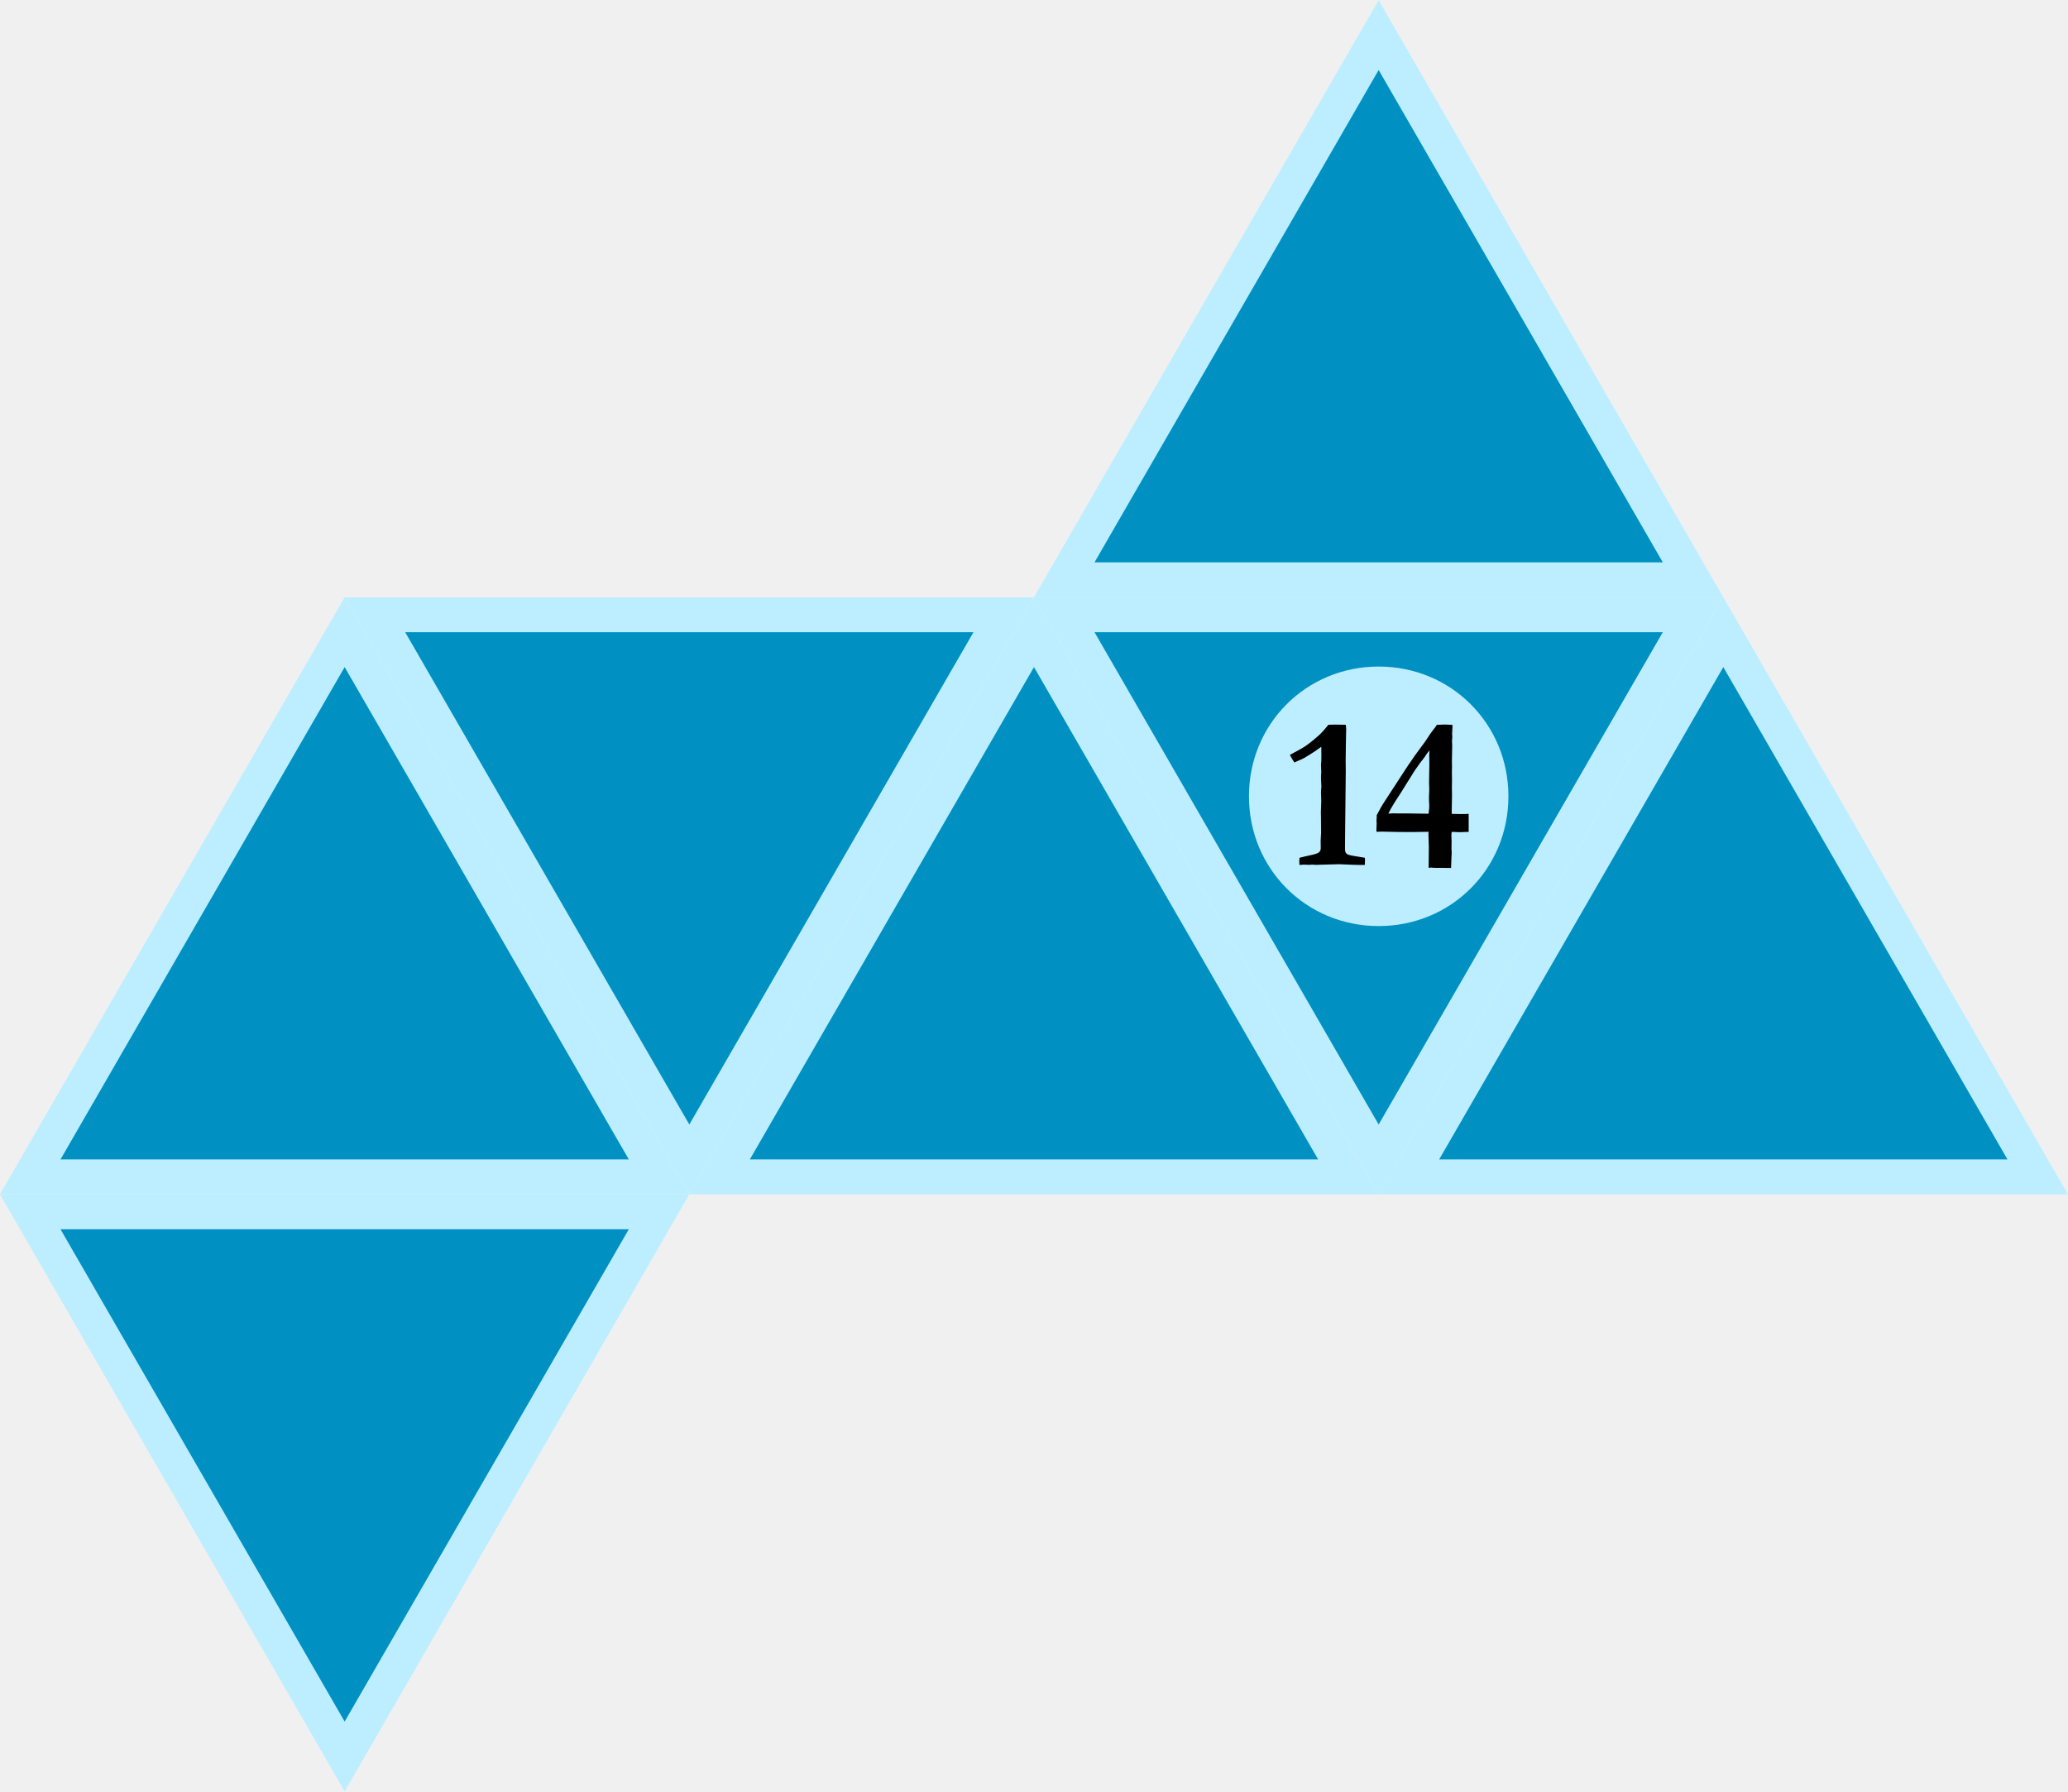
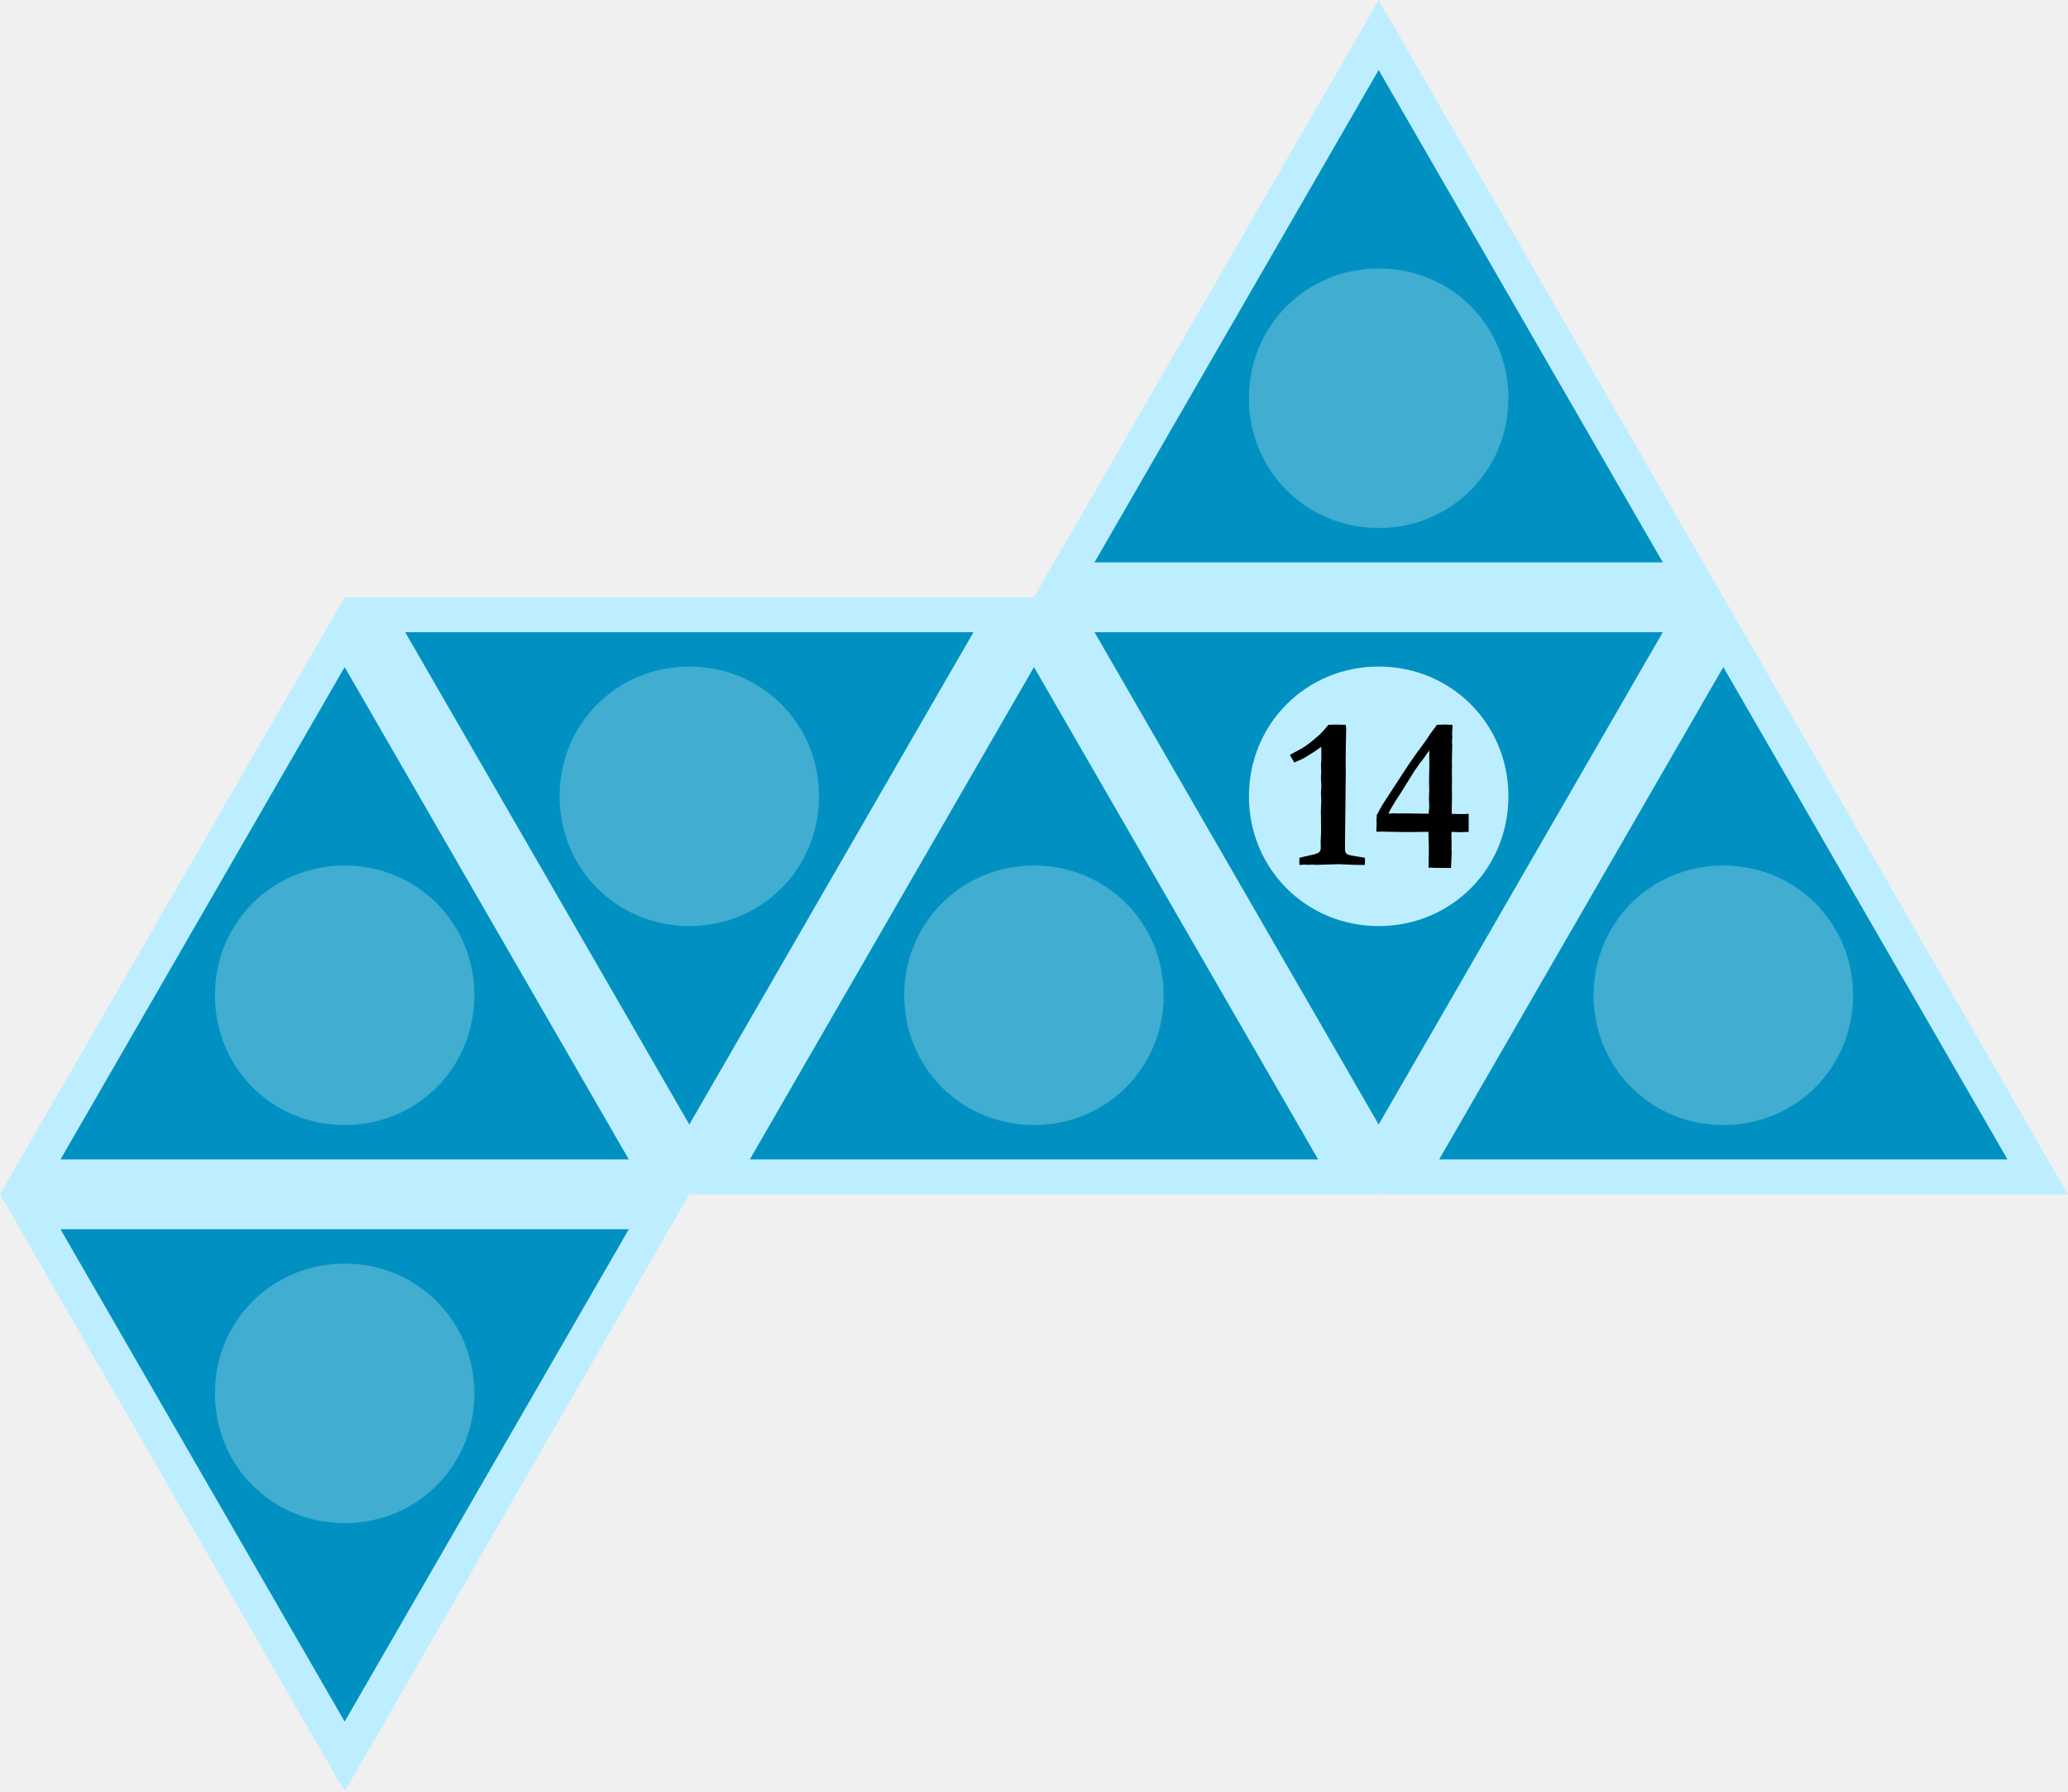
<svg xmlns="http://www.w3.org/2000/svg" width="2.362in" height="2.046in" viewBox="0 0 60 51.962" version="1.1" id="svg1">
-   <defs id="defs1" />
+   <defs id="defs1">
+     </defs>
  <g id="layer11" style="display:inline" transform="translate(-403.2803,-128.4366)">
    <path style="fill:#bdeeff;stroke:none;stroke-width:0.133;stroke-linecap:butt" id="path726" d="m 183.986,124.221 7.578,13.126 -15.157,0 z" transform="matrix(1.319535,0,0,-1.319535,200.504,326.9918)" />
    <path style="fill:#bdeeff;stroke:none;stroke-width:0.133;stroke-linecap:butt" id="path727" d="m 183.986,124.221 7.578,13.126 -15.157,0 z" transform="matrix(1.319535,0,0,-1.319535,180.504,326.9918)" />
    <path style="fill:#bdeeff;stroke:none;stroke-width:0.133;stroke-linecap:butt" id="path728" d="m 183.986,124.221 7.578,13.126 -15.157,0 z" transform="matrix(1.319535,0,0,-1.319535,170.504,344.3123)" />
    <path style="fill:#bdeeff;stroke:none;stroke-width:0.133;stroke-linecap:butt" id="path729" d="m 183.986,124.221 7.578,13.126 -15.157,0 z" transform="matrix(1.319535,0,0,1.319535,190.504,-18.15706)" />
    <path style="fill:#bdeeff;stroke:none;stroke-width:0.133;stroke-linecap:butt" id="path730" d="m 183.986,124.221 7.578,13.126 -15.157,0 z" transform="matrix(1.319535,0,0,1.319535,170.504,-18.15706)" />
    <path style="fill:#bdeeff;stroke:none;stroke-width:0.133;stroke-linecap:butt" id="path731" d="m 183.986,124.221 7.578,13.126 -15.157,0 z" transform="matrix(1.319535,0,0,1.319535,210.504,-18.15706)" />
    <path style="fill:#bdeeff;stroke:none;stroke-width:0.133;stroke-linecap:butt" id="path732" d="m 183.986,124.221 7.578,13.126 -15.157,0 z" transform="matrix(1.319535,0,0,1.319535,200.504,-35.47757)" />
  </g>
  <g id="layer12" style="display:inline" transform="translate(-403.2803,-128.4366)">
    <path style="fill:#0091c2;stroke:none;stroke-width:0.133;stroke-linecap:butt" id="path733" d="m 183.986,125.756 6.248,10.824 h -12.496 z" transform="matrix(1.319535,0,0,-1.319535,200.504,326.9918)" />
    <path style="fill:#0091c2;stroke:none;stroke-width:0.133;stroke-linecap:butt" id="path734" d="m 183.986,125.756 6.248,10.824 h -12.496 z" transform="matrix(1.319535,0,0,-1.319535,180.504,326.9918)" />
    <path style="fill:#0091c2;stroke:none;stroke-width:0.133;stroke-linecap:butt" id="path735" d="m 183.986,125.756 6.248,10.824 h -12.496 z" transform="matrix(1.319535,0,0,-1.319535,170.504,344.3123)" />
    <path style="fill:#0091c2;stroke:none;stroke-width:0.133;stroke-linecap:butt" id="path736" d="m 183.986,125.756 6.248,10.824 h -12.496 z" transform="matrix(1.319535,0,0,1.319535,190.504,-18.15706)" />
    <path style="fill:#0091c2;stroke:none;stroke-width:0.133;stroke-linecap:butt" id="path737" d="m 183.986,125.756 6.248,10.824 h -12.496 z" transform="matrix(1.319535,0,0,1.319535,170.504,-18.15706)" />
    <path style="fill:#0091c2;stroke:none;stroke-width:0.133;stroke-linecap:butt" id="path738" d="m 183.986,125.756 6.248,10.824 h -12.496 z" transform="matrix(1.319535,0,0,1.319535,210.504,-18.15706)" />
    <path style="fill:#0091c2;stroke:none;stroke-width:0.133;stroke-linecap:butt" id="path739" d="m 183.986,125.756 6.248,10.824 h -12.496 z" transform="matrix(1.319535,0,0,1.319535,200.504,-35.47757)" />
  </g>
  <g id="layer13" style="display:inline" transform="translate(-403.2803,-128.4366)">
    <path style="fill:#bdeeff;stroke:none;stroke-width:0.176;stroke-linecap:butt" d="m 179.268,116.016 c 2.102,0 3.764,1.661 3.764,3.764 0,2.102 -1.661,3.764 -3.764,3.764 -2.102,0 -3.764,-1.661 -3.764,-3.764 0,-2.102 1.661,-3.764 3.764,-3.764 z" id="path740" transform="translate(264.0127,31.75129)" />
  </g>
+   <g id="layer15" style="display:inline" transform="translate(-403.2803,-128.4366)">
+     <path style="display:inline;opacity:0.25;fill:#ffffff;stroke:none;stroke-width:0.176;stroke-linecap:butt" d="m 179.268,116.016 c 2.102,0 3.764,1.661 3.764,3.764 0,2.102 -1.661,3.764 -3.764,3.764 -2.102,0 -3.764,-1.661 -3.764,-3.764 0,-2.102 1.661,-3.764 3.764,-3.764 z" id="path2423" transform="rotate(180,306.2739,138.5417)" />
+     <path style="display:inline;opacity:0.25;fill:#ffffff;stroke:none;stroke-width:0.176;stroke-linecap:butt" d="m 179.268,116.016 c 2.102,0 3.764,1.661 3.764,3.764 0,2.102 -1.661,3.764 -3.764,3.764 -2.102,0 -3.764,-1.661 -3.764,-3.764 0,-2.102 1.661,-3.764 3.764,-3.764 z" id="path2424" transform="matrix(-1,0,0,1,602.5479,31.75126)" />
+     <path style="display:inline;opacity:0.25;fill:#ffffff;stroke:none;stroke-width:0.176;stroke-linecap:butt" d="m 179.268,116.016 c 2.102,0 3.764,1.661 3.764,3.764 0,2.102 -1.661,3.764 -3.764,3.764 -2.102,0 -3.764,-1.661 -3.764,-3.764 0,-2.102 1.661,-3.764 3.764,-3.764 z" id="path2425" transform="matrix(-1,0,0,1,592.5479,49.07177)" />
+     <path style="display:inline;opacity:0.25;fill:#ffffff;stroke:none;stroke-width:0.176;stroke-linecap:butt" d="m 179.268,116.016 c 2.102,0 3.764,1.661 3.764,3.764 0,2.102 -1.661,3.764 -3.764,3.764 -2.102,0 -3.764,-1.661 -3.764,-3.764 0,-2.102 1.661,-3.764 3.764,-3.764 z" id="path2426" transform="rotate(180,316.2739,138.5417)" />
+     <path style="display:inline;opacity:0.25;fill:#ffffff;stroke:none;stroke-width:0.176;stroke-linecap:butt" d="m 179.268,116.016 c 2.102,0 3.764,1.661 3.764,3.764 0,2.102 -1.661,3.764 -3.764,3.764 -2.102,0 -3.764,-1.661 -3.764,-3.764 0,-2.102 1.661,-3.764 3.764,-3.764 z" id="path2427" transform="rotate(180,296.2739,138.5417)" />
+     <path style="display:inline;opacity:0.25;fill:#ffffff;stroke:none;stroke-width:0.176;stroke-linecap:butt" d="m 179.268,116.016 c 2.102,0 3.764,1.661 3.764,3.764 0,2.102 -1.661,3.764 -3.764,3.764 -2.102,0 -3.764,-1.661 -3.764,-3.764 0,-2.102 1.661,-3.764 3.764,-3.764 z" id="path2428" transform="rotate(180,311.2739,129.8815)" />
+   </g>
  <g id="layer14" style="display:inline" transform="translate(-403.2803,-128.4366)">
    <path d="m 441.821,149.456 q 0.015,0 0.211,-0.006 l 0.099,0.003 0.195,0.003 q 0.012,0.099 0.012,0.146 0,0.015 -0.003,0.096 -0.003,0.043 -0.006,0.332 l -0.006,0.468 0.003,0.295 -0.022,2.093 v 0.177 q 0,0.093 0.043,0.133 0.043,0.04 0.233,0.068 0.074,0.009 0.298,0.05 0.006,0.031 0.006,0.059 0,0.034 -0.006,0.149 h -0.133 q -0.136,0 -0.397,-0.012 -0.158,-0.009 -0.217,-0.009 -0.074,0 -0.549,0.015 -0.053,0.003 -0.087,0.003 h -0.056 l -0.09,-0.006 -0.084,0.006 -0.155,-0.006 q -0.031,0 -0.127,0.009 -0.006,-0.068 -0.006,-0.105 0,-0.034 0.006,-0.102 0.124,-0.034 0.288,-0.068 0.226,-0.046 0.276,-0.09 0.053,-0.046 0.053,-0.121 l -0.003,-0.211 0.012,-0.229 -0.003,-0.471 -0.003,-0.121 q 0,-0.025 0.006,-0.186 0.006,-0.084 0.006,-0.149 0,-0.04 -0.009,-0.251 l 0.012,-0.177 q -0.012,-0.202 -0.012,-0.239 0,-0.046 0.003,-0.093 l 0.006,-0.077 -0.009,-0.211 0.009,-0.096 q 0.003,-0.065 0.003,-0.174 0,-0.105 -0.003,-0.257 -0.22,0.164 -0.502,0.329 -0.031,0.019 -0.279,0.127 -0.099,-0.149 -0.127,-0.223 0.329,-0.171 0.446,-0.251 0.195,-0.136 0.422,-0.341 0.096,-0.09 0.245,-0.276 z m 4.071,2.586 v 0.521 q -0.167,0.009 -0.264,0.009 -0.09,0 -0.229,-0.009 -0.009,0.074 -0.009,0.09 l 0.006,0.186 -0.003,0.198 0.006,0.136 q 0,0.037 -0.009,0.186 -0.006,0.084 -0.009,0.251 l -0.267,-0.003 h -0.164 q -0.065,0 -0.099,-0.003 l -0.053,-0.006 q -0.022,0 -0.068,0.012 l 0.006,-0.602 -0.012,-0.388 q 0,-0.015 0.006,-0.059 -0.149,0.003 -0.443,0.006 h -0.205 q -0.264,0 -0.586,-0.009 -0.102,-0.003 -0.133,-0.003 -0.046,0 -0.143,0.006 l -0.006,-0.04 0.009,-0.214 -0.006,-0.068 0.009,-0.127 -0.006,-0.025 q 0.146,-0.276 0.186,-0.335 l 0.71,-1.091 q 0.239,-0.353 0.378,-0.536 0.143,-0.186 0.198,-0.276 0.087,-0.14 0.152,-0.22 0.096,-0.121 0.124,-0.171 0.183,-0.009 0.229,-0.009 0.059,0 0.22,0.009 l 0.006,0.037 -0.012,0.229 0.006,0.081 -0.009,0.127 0.006,0.127 -0.006,0.307 -0.003,0.133 0.003,0.174 -0.003,0.161 0.003,0.22 -0.003,0.211 0.003,0.245 -0.009,0.53 q 0.109,0 0.27,0.006 h 0.074 q 0.05,0 0.149,-0.006 z m -1.163,-0.006 q 0.019,-0.155 0.019,-0.233 0,-0.031 -0.006,-0.115 -0.003,-0.087 -0.003,-0.112 l 0.009,-0.242 -0.006,-0.208 0.009,-0.536 -0.003,-0.245 q 0,-0.031 0.006,-0.146 -0.025,0.037 -0.087,0.112 -0.043,0.071 -0.071,0.105 -0.121,0.149 -0.27,0.369 l -0.279,0.446 q -0.04,0.062 -0.09,0.146 -0.084,0.136 -0.202,0.313 -0.115,0.177 -0.192,0.344 0.093,-0.009 0.127,-0.009 l 0.149,0.003 h 0.298 l 0.415,0.006 z" id="text740" style="font-weight:bold;font-size:6.35px;line-height:7.451px;font-family:Garamond;-inkscape-font-specification:'Garamond Bold';text-align:center;letter-spacing:0px;word-spacing:0px;text-anchor:middle;stroke-width:0.176" aria-label="14" />
  </g>
</svg>
